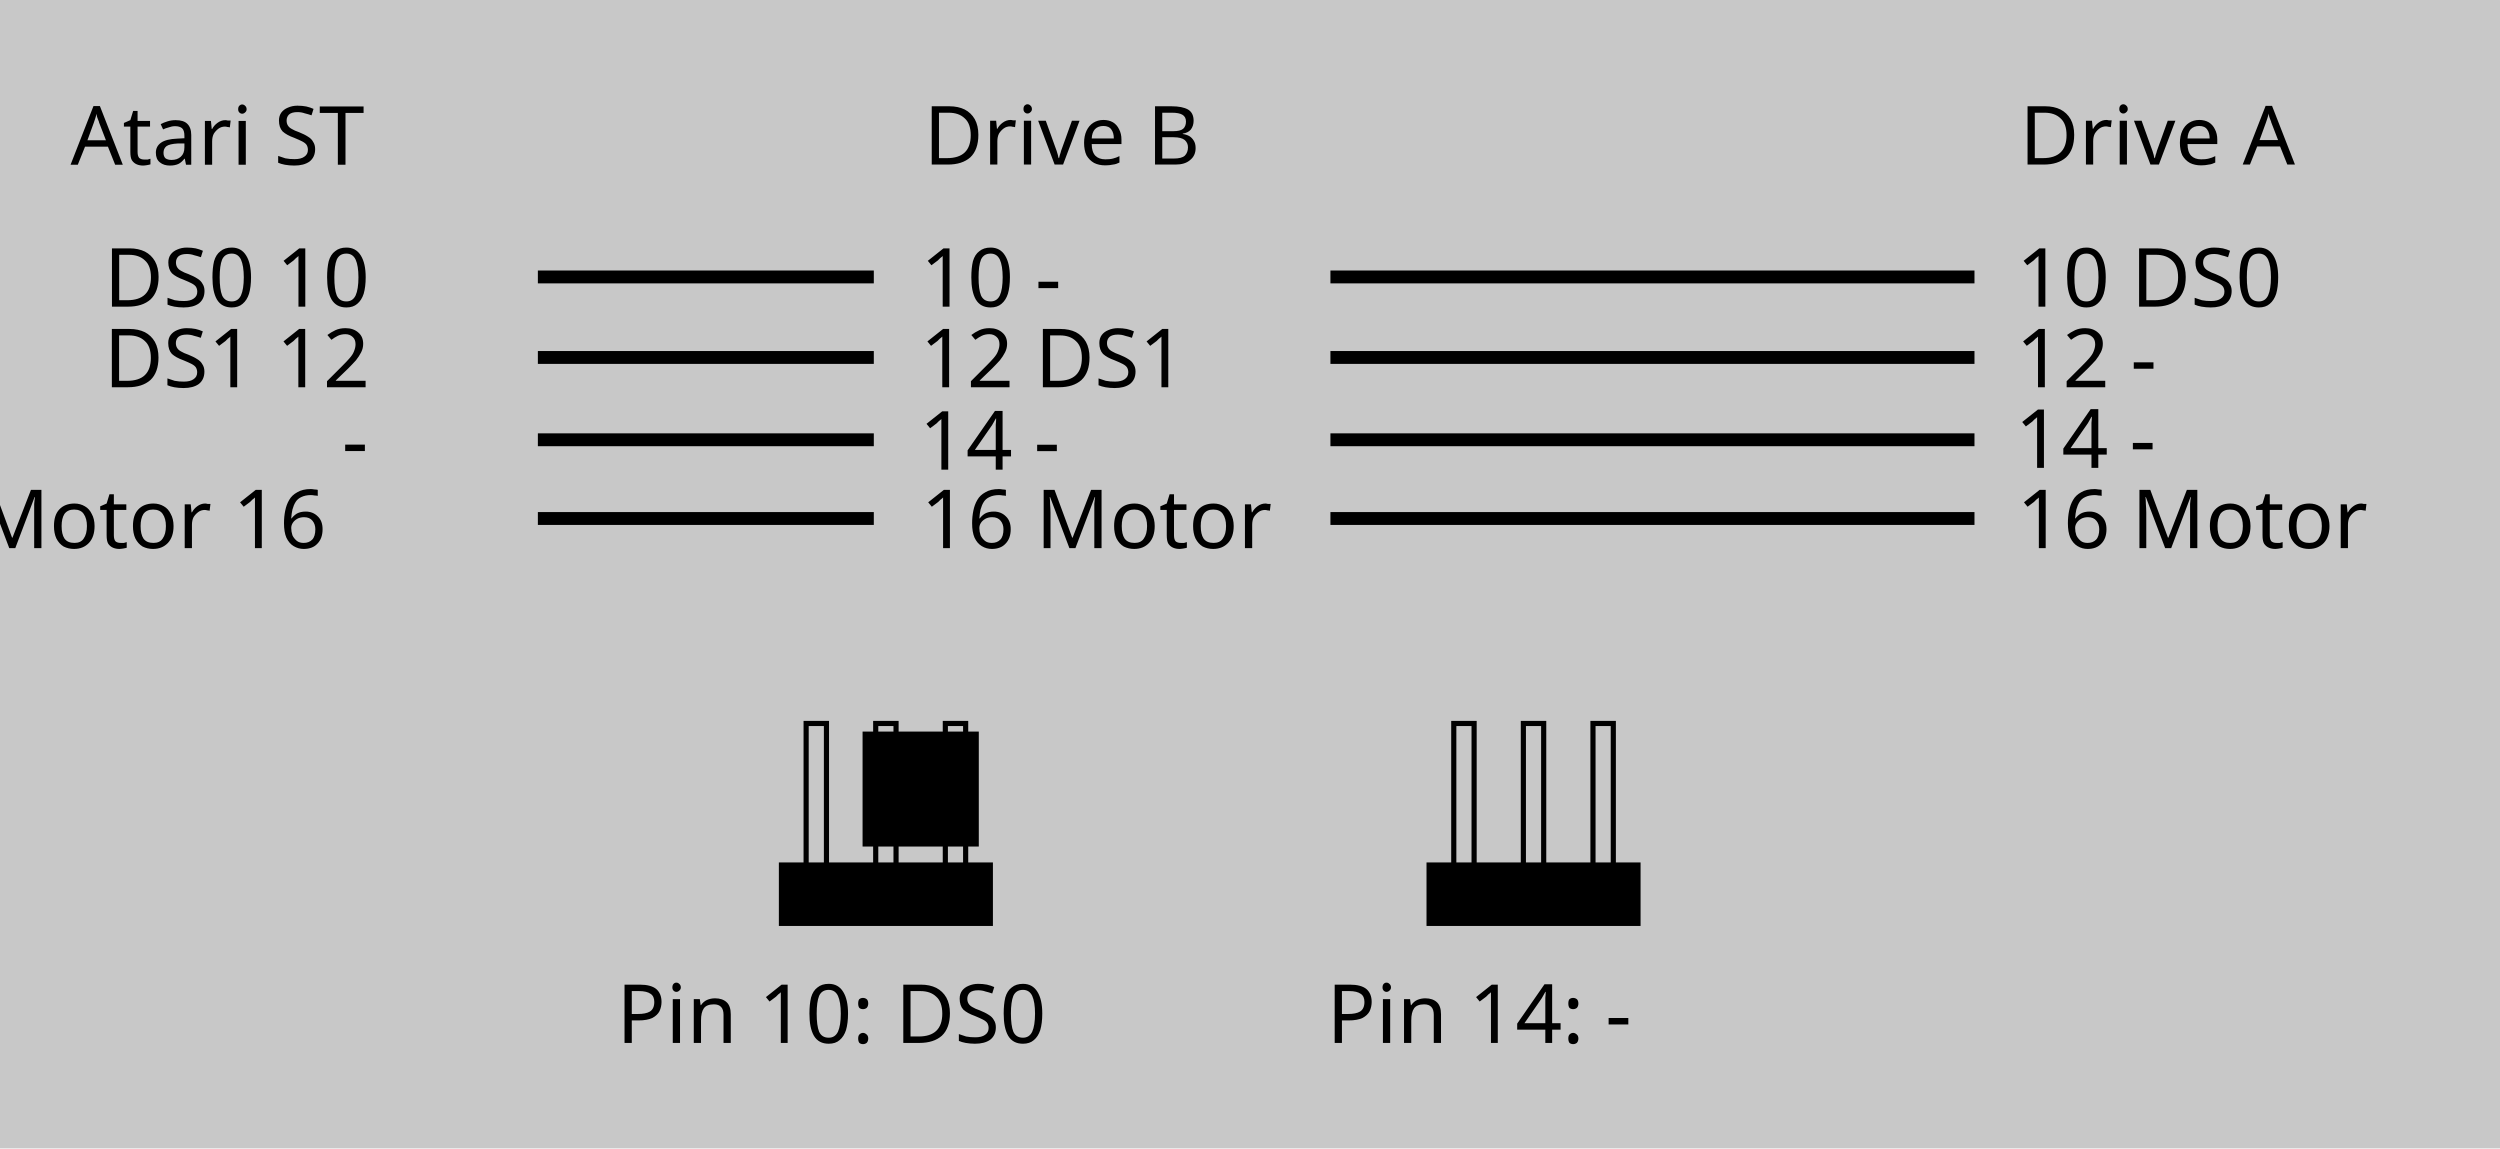
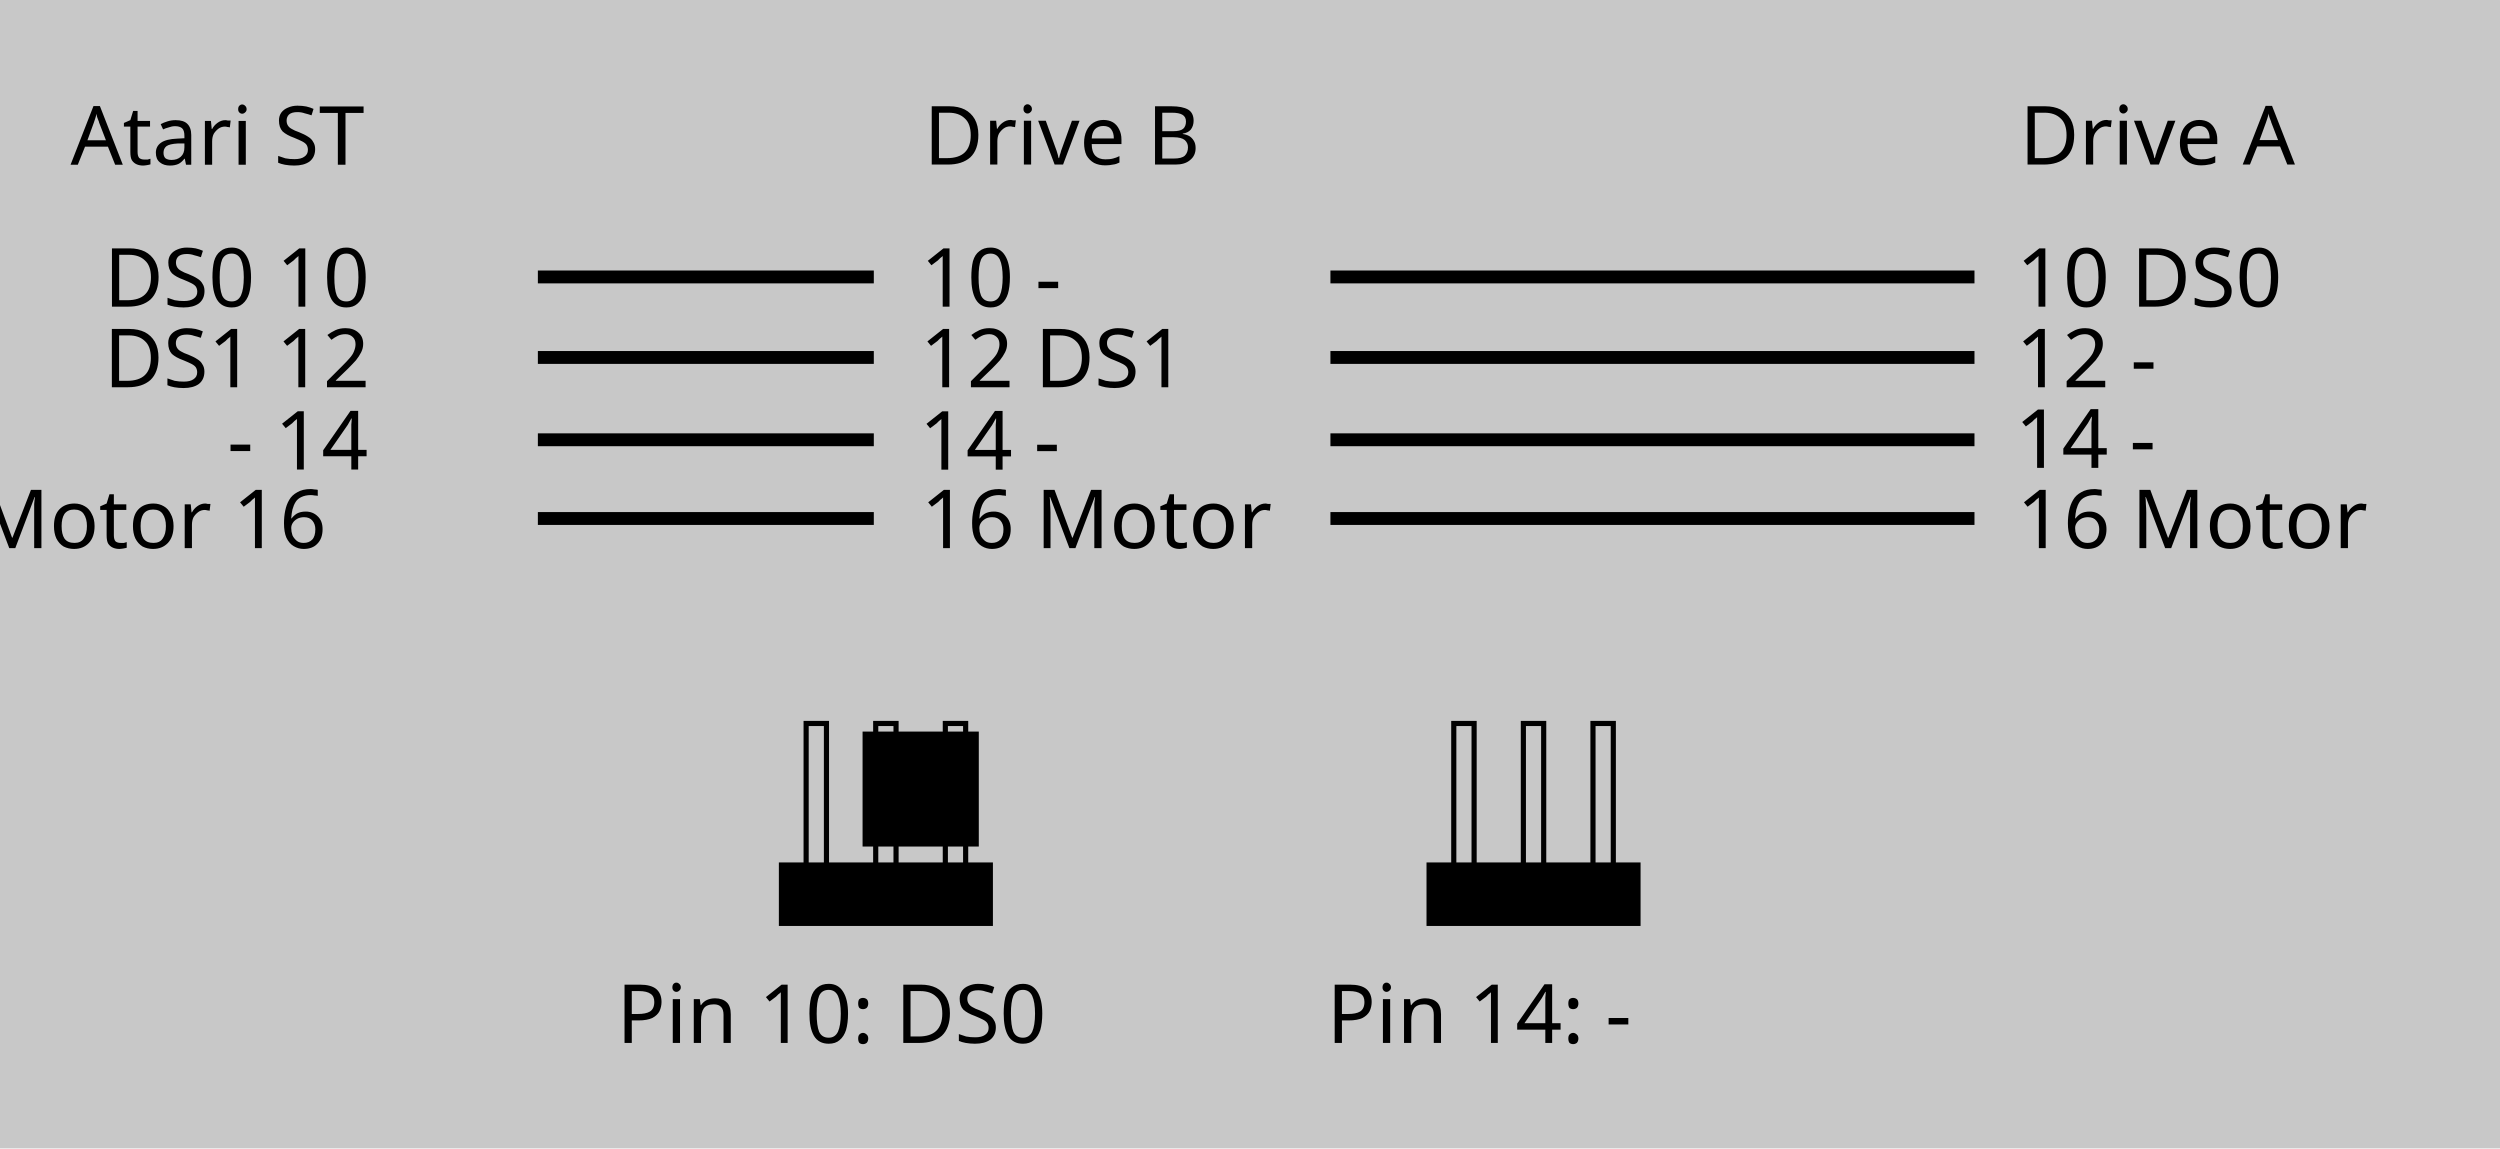
<svg xmlns="http://www.w3.org/2000/svg" width="97.182mm" height="44.641mm" viewBox="0 0 97.182 44.641" version="1.1" id="svg1">
  <defs id="defs1" />
  <g id="layer1" transform="translate(-2.835475,-47.5835)">
    <rect style="fill:#c8c8c8;fill-opacity:1;stroke:none;stroke-width:0.2" id="rect1" width="97.182" height="44.641" x="2.835" y="47.584" />
    <text xml:space="preserve" style="font-family:sans-serif;font-size:3.175px;text-align:end;writing-mode:lr-tb;direction:ltr;text-anchor:end;fill:#000000;stroke-width:0.265" x="21.335" y="59.502" id="text1-1">
      <tspan id="tspan1-87" style="text-align:end;text-anchor:end;stroke-width:0.265" x="21.335" y="59.502">DS0 10</tspan>
    </text>
    <text xml:space="preserve" style="font-family:sans-serif;font-size:3.175px;text-align:start;writing-mode:lr-tb;direction:ltr;text-anchor:start;fill:#000000;stroke-width:0.265" x="38.743" y="53.978" id="text1-1-0">
      <tspan id="tspan1-87-23" style="text-align:start;text-anchor:start;stroke-width:0.265" x="38.743" y="53.978">Drive B</tspan>
    </text>
    <text xml:space="preserve" style="font-family:sans-serif;font-size:3.175px;text-align:end;writing-mode:lr-tb;direction:ltr;text-anchor:end;fill:#000000;stroke-width:0.265" x="21.125" y="53.987" id="text1-1-0-8">
      <tspan id="tspan1-87-23-5" style="text-align:end;text-anchor:end;stroke-width:0.265" x="21.125" y="53.987">Atari ST</tspan>
    </text>
    <text xml:space="preserve" style="font-family:sans-serif;font-size:3.175px;text-align:start;writing-mode:lr-tb;direction:ltr;text-anchor:start;fill:#000000;stroke-width:0.265" x="81.338" y="53.978" id="text1-1-0-6">
      <tspan id="tspan1-87-23-7" style="text-align:start;text-anchor:start;stroke-width:0.265" x="81.338" y="53.978">Drive A</tspan>
    </text>
    <text xml:space="preserve" style="font-family:sans-serif;font-size:3.175px;text-align:end;writing-mode:lr-tb;direction:ltr;text-anchor:end;fill:#000000;stroke-width:0.265" x="21.331" y="62.636" id="text1-1-2">
      <tspan id="tspan1-87-9" style="text-align:end;text-anchor:end;stroke-width:0.265" x="21.331" y="62.636">DS1 12</tspan>
    </text>
    <text xml:space="preserve" style="font-family:sans-serif;font-size:3.175px;text-align:end;writing-mode:lr-tb;direction:ltr;text-anchor:end;fill:#000000;stroke-width:0.265" x="21.279" y="65.834" id="text1-1-5">
-       <tspan id="tspan1-87-8" style="text-align:end;text-anchor:end;stroke-width:0.265" x="21.279" y="65.834">-</tspan>
+       <tspan id="tspan1-87-8" style="text-align:end;text-anchor:end;stroke-width:0.265" x="21.279" y="65.834">- 14</tspan>
    </text>
    <g id="g1" transform="translate(-33.09764,9.371652)">
      <text xml:space="preserve" style="font-family:sans-serif;font-size:3.175px;text-align:end;writing-mode:lr-tb;direction:ltr;text-anchor:end;fill:#000000;stroke-width:0.265" x="54.395" y="59.52" id="text1-1-22">
        <tspan id="tspan1-87-7" style="text-align:end;text-anchor:end;stroke-width:0.265" x="54.395" y="59.52">Motor 16</tspan>
      </text>
    </g>
    <text xml:space="preserve" style="font-family:sans-serif;font-size:3.175px;text-align:start;writing-mode:lr-tb;direction:ltr;text-anchor:start;fill:#000000;stroke-width:0.265" x="81.218" y="59.502" id="text1-1-54">
      <tspan id="tspan1-87-2" style="stroke-width:0.265" x="81.218" y="59.502">10 DS0</tspan>
    </text>
    <text xml:space="preserve" style="font-family:sans-serif;font-size:3.175px;text-align:start;writing-mode:lr-tb;direction:ltr;text-anchor:start;fill:#000000;stroke-width:0.265" x="81.2" y="62.636" id="text1-1-2-1">
      <tspan id="tspan1-87-9-9" style="stroke-width:0.265" x="81.2" y="62.636">12 -</tspan>
    </text>
    <text xml:space="preserve" style="font-family:sans-serif;font-size:3.175px;text-align:start;writing-mode:lr-tb;direction:ltr;text-anchor:start;fill:#000000;stroke-width:0.265" x="81.165" y="65.767" id="text1-1-5-2">
      <tspan id="tspan1-87-8-4" style="stroke-width:0.265" x="81.165" y="65.767">14 -</tspan>
    </text>
    <g id="g2" transform="translate(42.5367,9.371652)">
      <text xml:space="preserve" style="font-family:sans-serif;font-size:3.175px;text-align:start;writing-mode:lr-tb;direction:ltr;text-anchor:start;fill:#000000;stroke-width:0.265" x="38.697" y="59.52" id="text1-1-22-5">
        <tspan id="tspan1-87-7-8" style="stroke-width:0.265" x="38.697" y="59.52">16 Motor</tspan>
      </text>
    </g>
    <text xml:space="preserve" style="font-family:sans-serif;font-size:3.175px;text-align:start;writing-mode:lr-tb;direction:ltr;text-anchor:start;fill:#000000;stroke-width:0.265" x="38.622" y="59.502" id="text1-1-54-9">
      <tspan id="tspan1-87-2-4" style="stroke-width:0.265" x="38.622" y="59.502">10 -</tspan>
    </text>
    <text xml:space="preserve" style="font-family:sans-serif;font-size:3.175px;text-align:start;writing-mode:lr-tb;direction:ltr;text-anchor:start;fill:#000000;stroke-width:0.265" x="38.604" y="62.636" id="text1-1-2-1-7">
      <tspan id="tspan1-87-9-9-0" style="stroke-width:0.265" x="38.604" y="62.636">12 DS1</tspan>
    </text>
    <text xml:space="preserve" style="font-family:sans-serif;font-size:3.175px;text-align:start;writing-mode:lr-tb;direction:ltr;text-anchor:start;fill:#000000;stroke-width:0.265" x="38.569" y="65.837" id="text1-1-5-2-1">
      <tspan id="tspan1-87-8-4-1" style="stroke-width:0.265" x="38.569" y="65.837">14 -</tspan>
    </text>
    <g id="g2-5" transform="translate(-0.05902581,9.371652)">
      <text xml:space="preserve" style="font-family:sans-serif;font-size:3.175px;text-align:start;writing-mode:lr-tb;direction:ltr;text-anchor:start;fill:#000000;stroke-width:0.265" x="38.697" y="59.52" id="text1-1-22-5-2">
        <tspan id="tspan1-87-7-8-2" style="stroke-width:0.265" x="38.697" y="59.52">16 Motor</tspan>
      </text>
    </g>
    <path style="fill:none;stroke:#000000;stroke-width:0.5" d="M 23.744,58.349 H 36.803" id="path2" />
    <path style="fill:none;stroke:#000000;stroke-width:0.5" d="M 23.744,61.479 H 36.803" id="path2-0" />
    <path style="fill:none;stroke:#000000;stroke-width:0.5" d="M 23.744,64.679 H 36.803" id="path2-3" />
    <path style="fill:none;stroke:#000000;stroke-width:0.5" d="M 23.744,67.739 H 36.803" id="path2-4" />
    <path style="fill:none;stroke:#000000;stroke-width:0.5" d="M 54.553,58.349 H 79.589" id="path3" />
    <path style="fill:none;stroke:#000000;stroke-width:0.5" d="M 54.553,61.479 H 79.589" id="path3-3" />
    <path style="fill:none;stroke:#000000;stroke-width:0.5" d="M 54.553,64.679 H 79.589" id="path3-31" />
    <path style="fill:none;stroke:#000000;stroke-width:0.5" d="M 54.553,67.739 H 79.589" id="path3-4" />
    <rect style="fill:none;stroke:#000000;stroke-width:0.2;stroke-dasharray:none" id="rect3" width="0.79" height="7.506" x="34.172" y="75.707" />
    <rect style="fill:none;stroke:#000000;stroke-width:0.2;stroke-dasharray:none" id="rect3-3" width="0.79" height="7.506" x="36.877" y="75.707" />
    <rect style="fill:none;stroke:#000000;stroke-width:0.2;stroke-dasharray:none" id="rect3-1" width="0.79" height="7.506" x="39.583" y="75.707" />
    <text xml:space="preserve" style="font-family:sans-serif;font-size:3.175px;text-align:center;writing-mode:lr-tb;direction:ltr;text-anchor:middle;fill:#000000;stroke-width:0.265" x="37.222" y="88.123" id="text1-1-0-3">
      <tspan id="tspan1-87-23-2" style="text-align:center;text-anchor:middle;stroke-width:0.265" x="37.222" y="88.123">Pin 10: DS0</tspan>
    </text>
    <rect style="fill:#000000;fill-opacity:1;stroke:none;stroke-width:0.2;stroke-dasharray:none" id="rect4" width="4.518" height="4.469" x="36.366" y="76.022" />
    <rect style="fill:#000000;fill-opacity:1;stroke:none;stroke-width:0.2;stroke-dasharray:none" id="rect5" width="8.321" height="2.469" x="33.112" y="81.109" />
    <rect style="fill:none;stroke:#000000;stroke-width:0.2;stroke-dasharray:none" id="rect3-36" width="0.79" height="7.506" x="59.348" y="75.707" />
    <rect style="fill:none;stroke:#000000;stroke-width:0.2;stroke-dasharray:none" id="rect3-3-9" width="0.79" height="7.506" x="62.053" y="75.707" />
    <rect style="fill:none;stroke:#000000;stroke-width:0.2;stroke-dasharray:none" id="rect3-1-0" width="0.79" height="7.506" x="64.759" y="75.707" />
    <text xml:space="preserve" style="font-family:sans-serif;font-size:3.175px;text-align:center;writing-mode:lr-tb;direction:ltr;text-anchor:middle;fill:#000000;stroke-width:0.265" x="62.398" y="88.123" id="text1-1-0-3-4">
      <tspan id="tspan1-87-23-2-0" style="text-align:center;text-anchor:middle;stroke-width:0.265" x="62.398" y="88.123">Pin 14: -</tspan>
    </text>
    <rect style="fill:#000000;fill-opacity:1;stroke:none;stroke-width:0.2;stroke-dasharray:none" id="rect5-4" width="8.321" height="2.469" x="58.288" y="81.109" />
  </g>
</svg>
